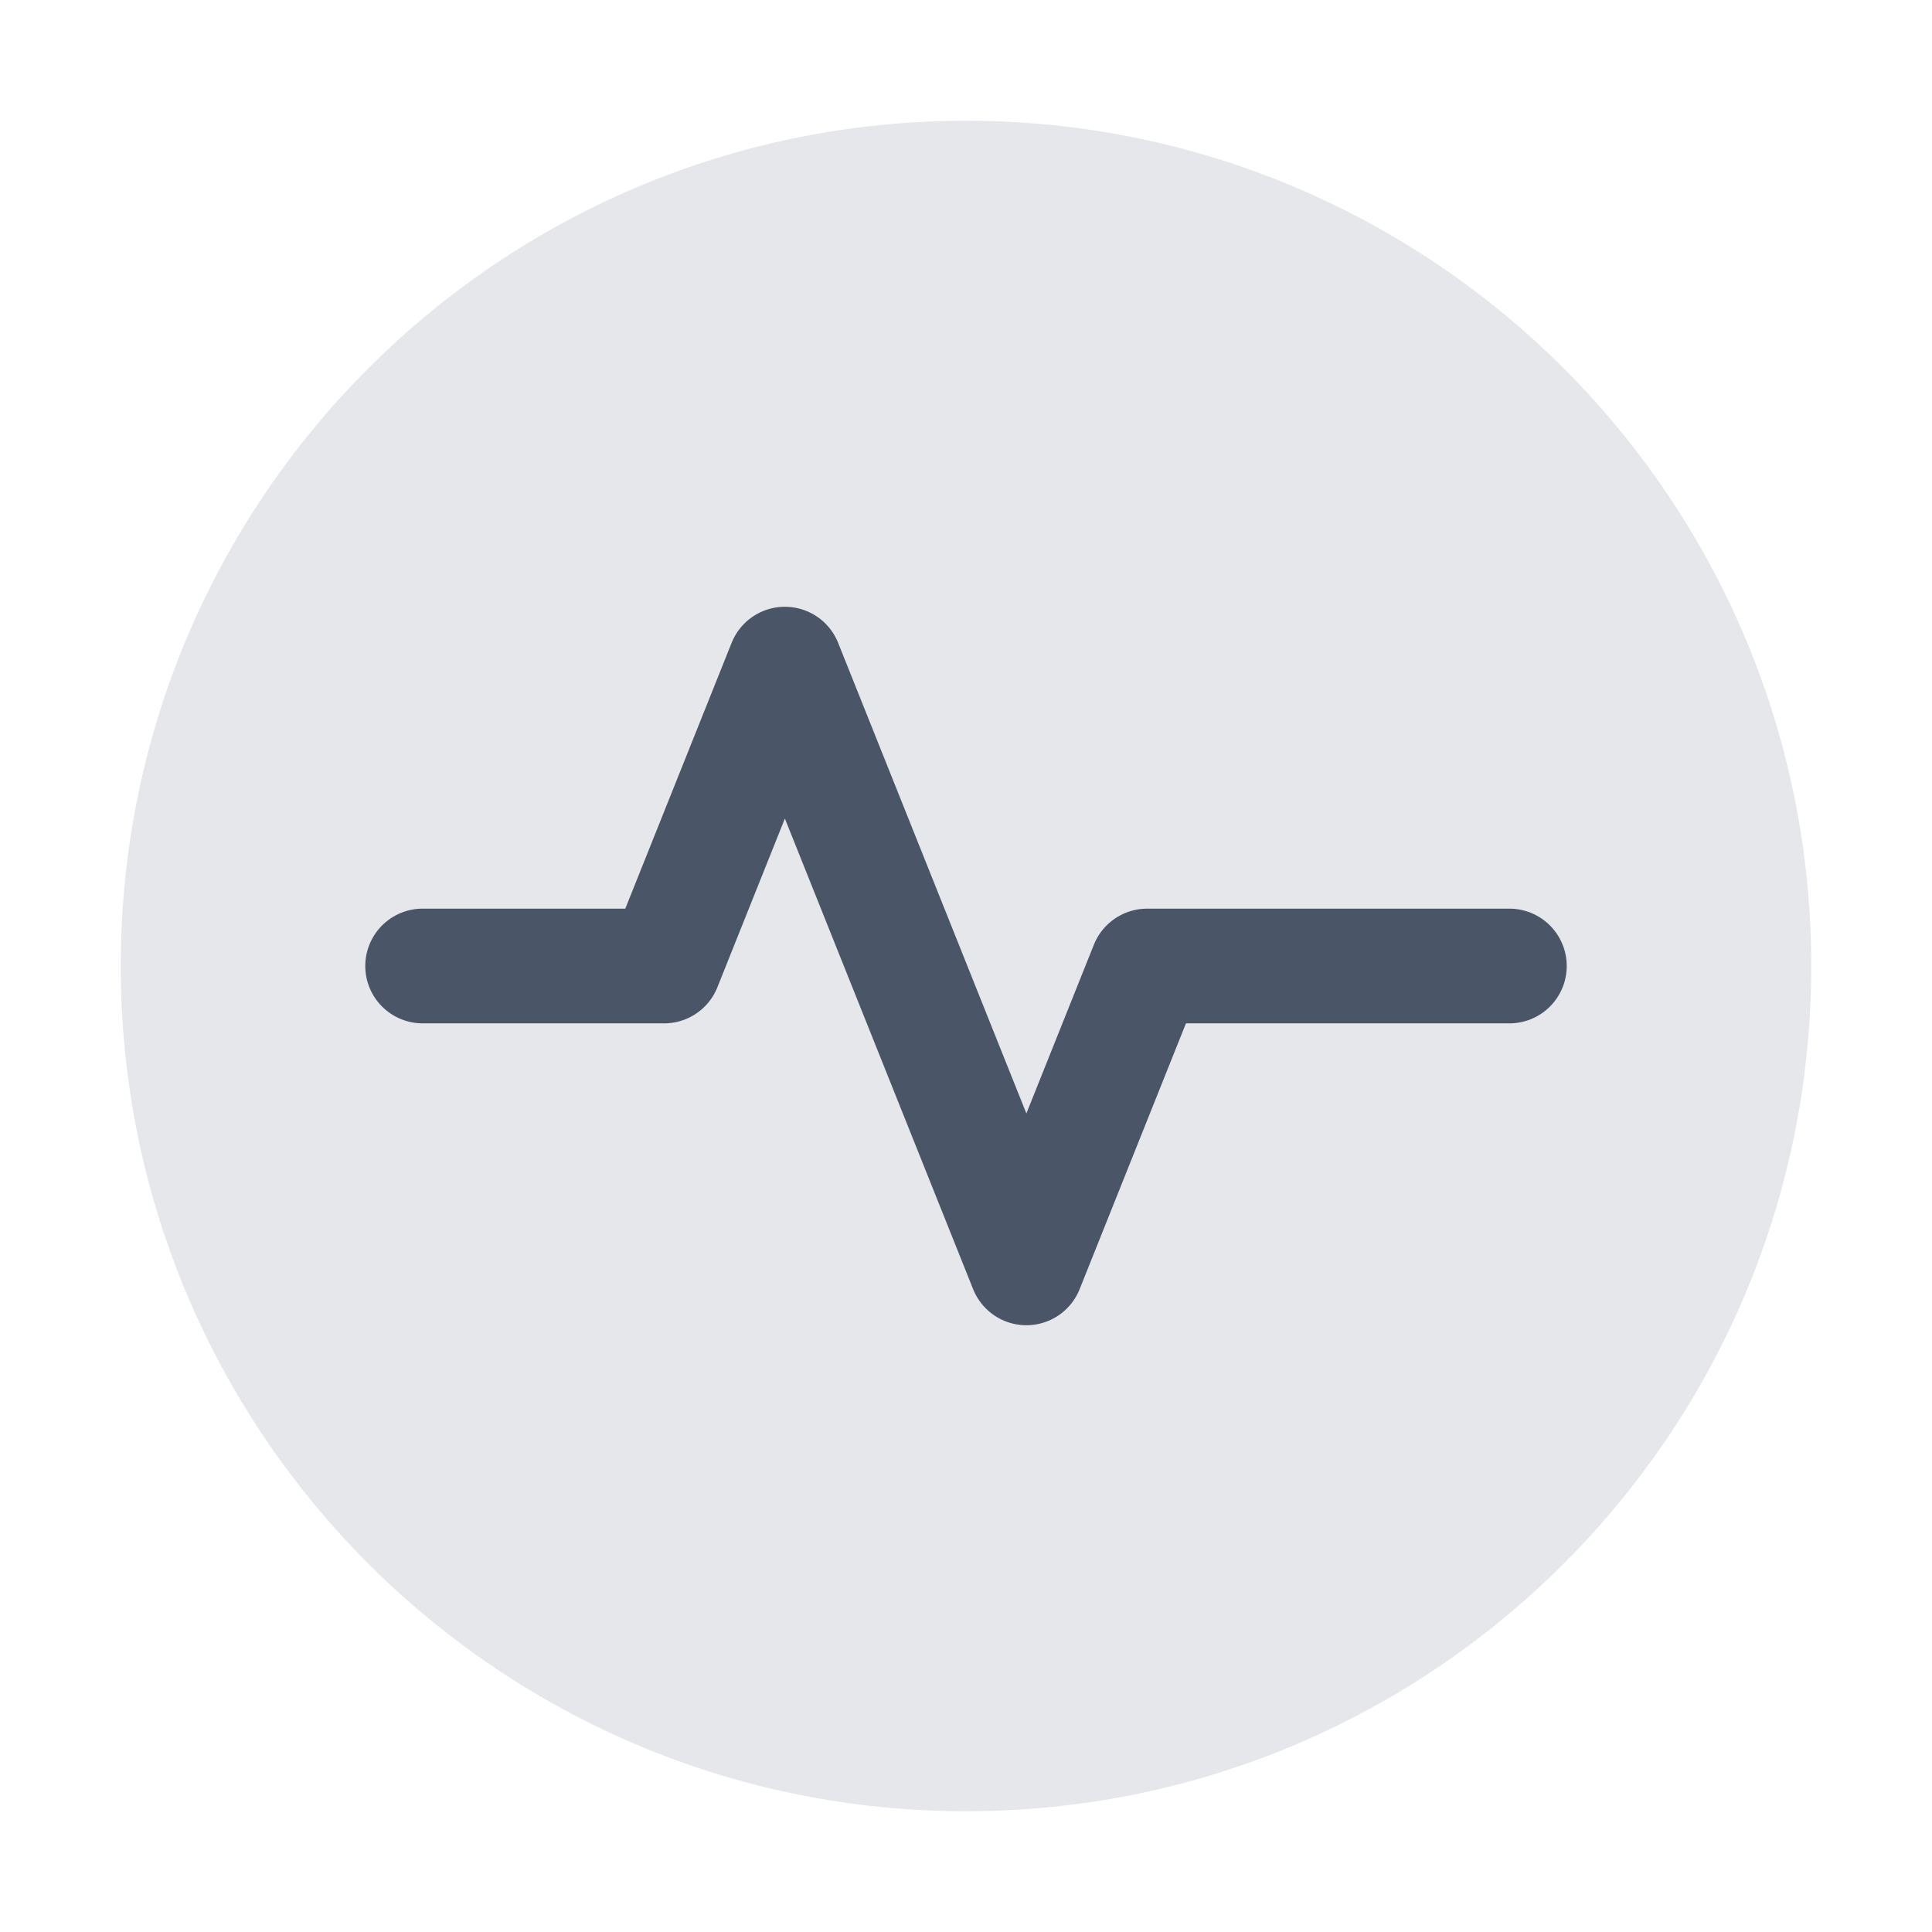
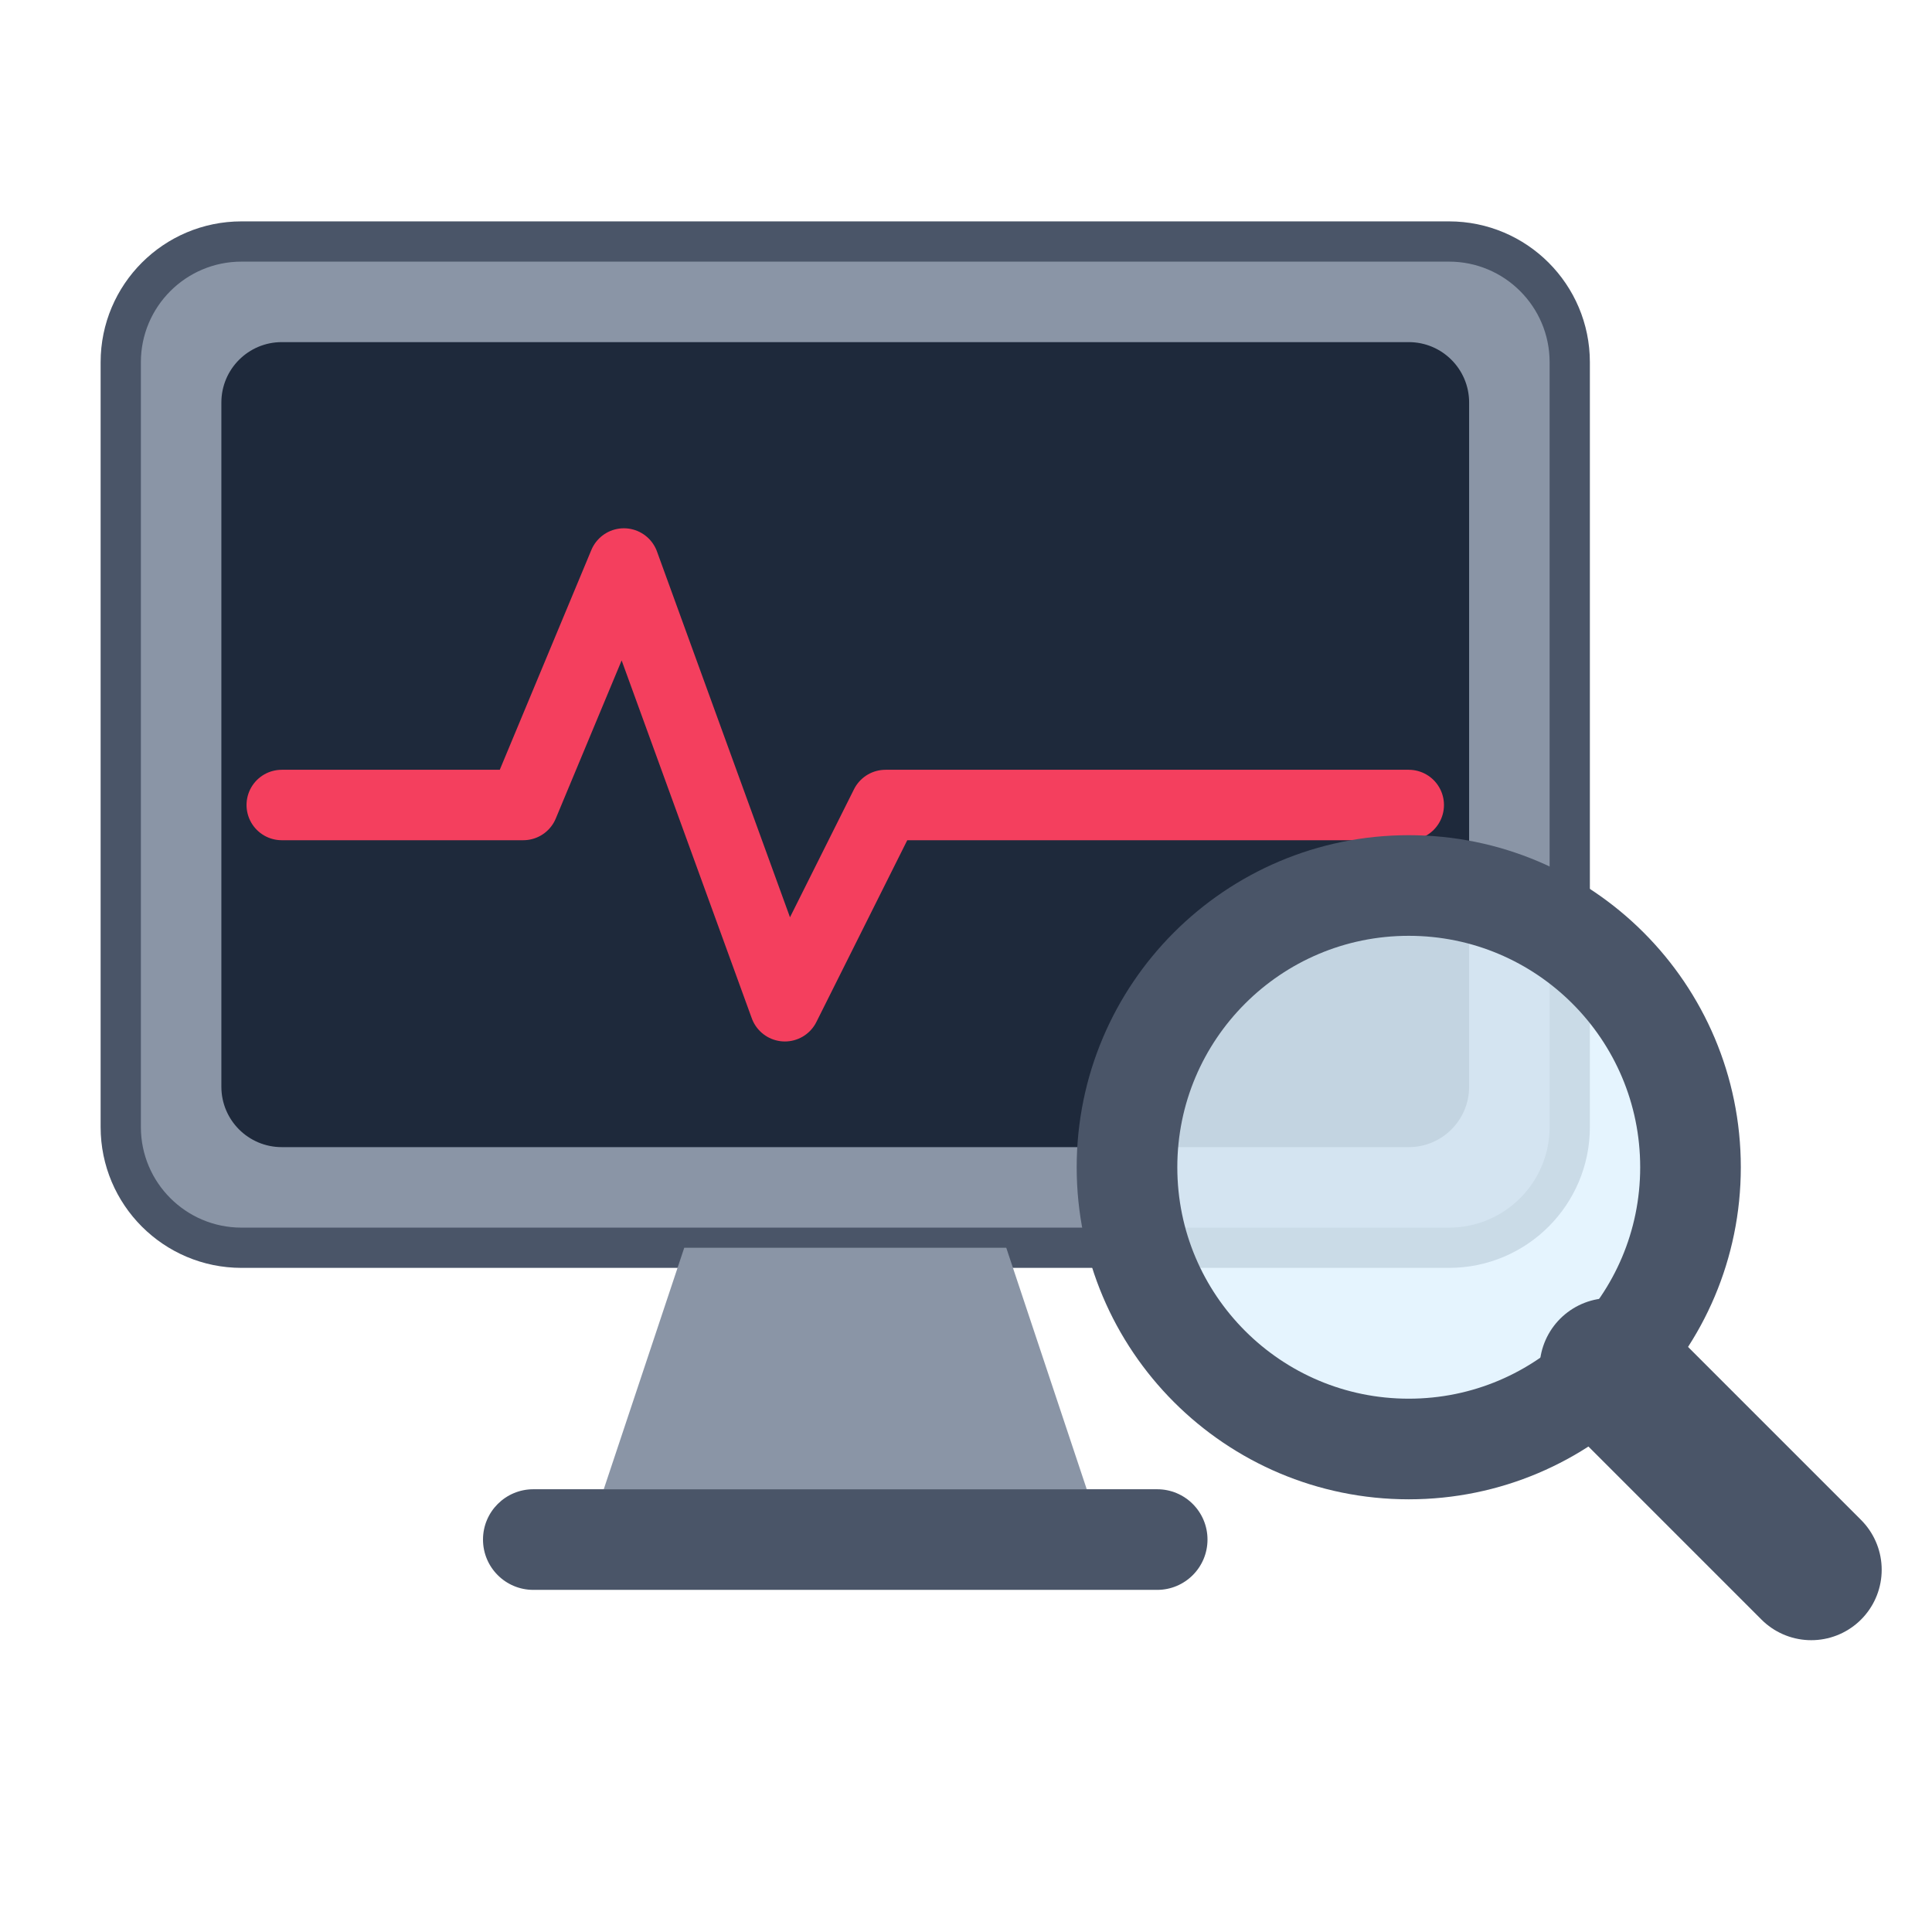
<svg xmlns="http://www.w3.org/2000/svg" viewBox="0 0 96 96">
-   <circle cx="48" cy="48" r="42" fill="#8a95a6" fill-opacity=".22" />
-   <g transform="translate(12 12) scale(3)" stroke="#4a5568" stroke-width="1.9" fill="none" stroke-linecap="round" stroke-linejoin="round">
-     <path d="M3 12h4l2-5 4 10 2-5h6" />
-   </g>
+   <rect x="6" y="12" width="72" height="50" rx="6" fill="#8a95a6" stroke="#4a5568" stroke-width="2" />
+   <rect x="11" y="17" width="62" height="40" rx="3" fill="#1e293b" />
+   <path d="M14 40h12l5-12 8 22 5-10h26" fill="none" stroke="#f43f5e" stroke-width="3.5" stroke-linecap="round" stroke-linejoin="round" />
+   <path d="M34 62l-4 12h24l-4-12" fill="#8a95a6" />
+   <rect x="24" y="74" width="36" height="5" rx="2.5" fill="#4a5568" />
+   <circle cx="70" cy="58" r="14" fill="#e0f2fe" fill-opacity=".85" stroke="#4a5568" stroke-width="5" />
+   <path d="M80 68l10 10" stroke="#4a5568" stroke-width="7" stroke-linecap="round" />
</svg>
